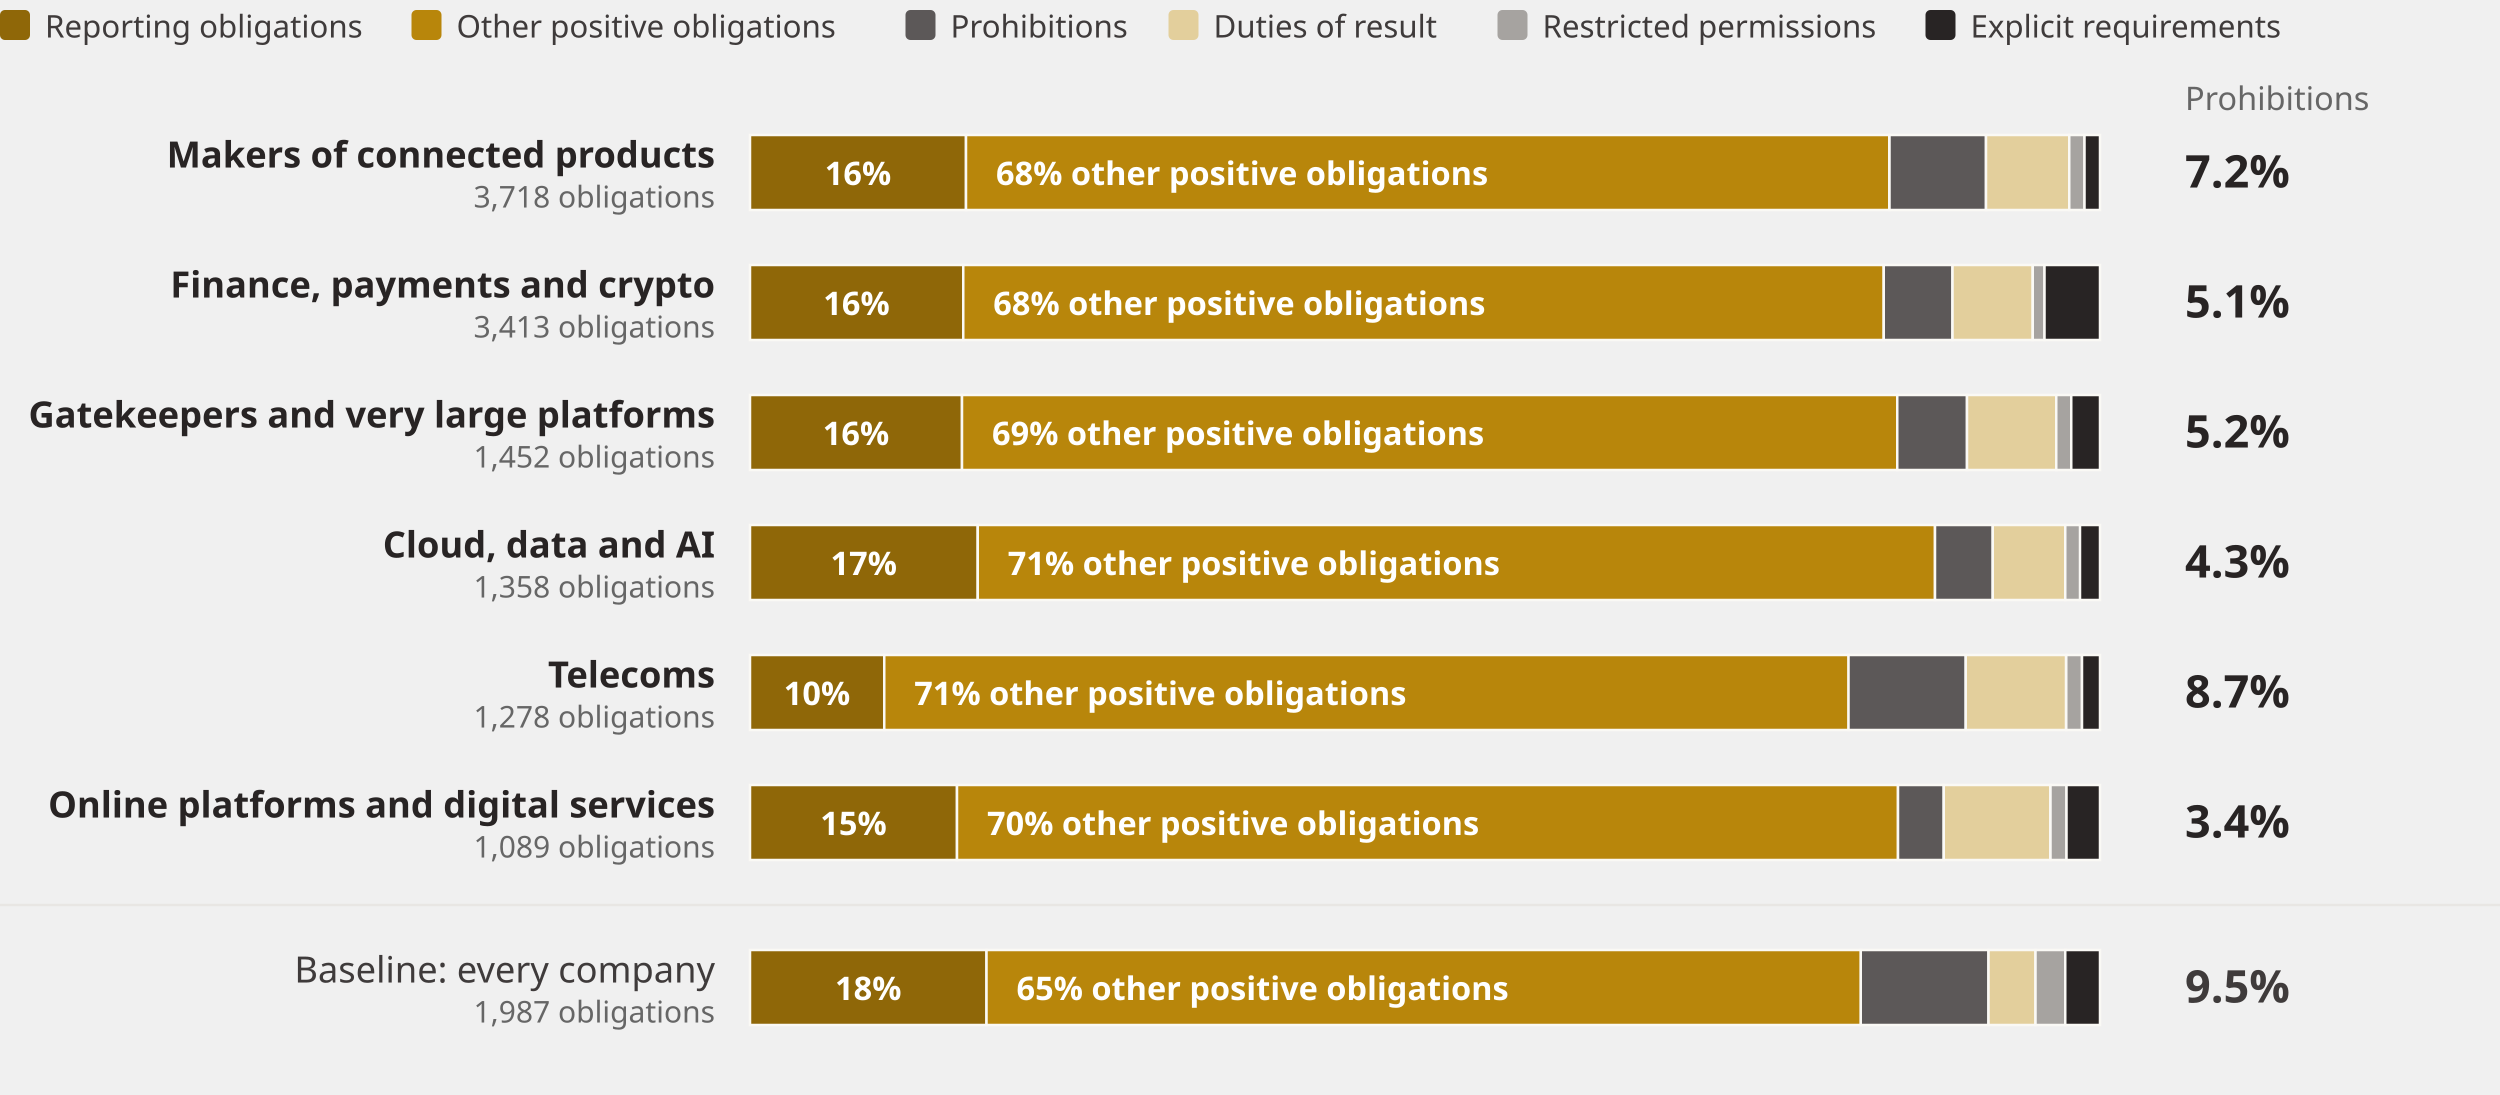
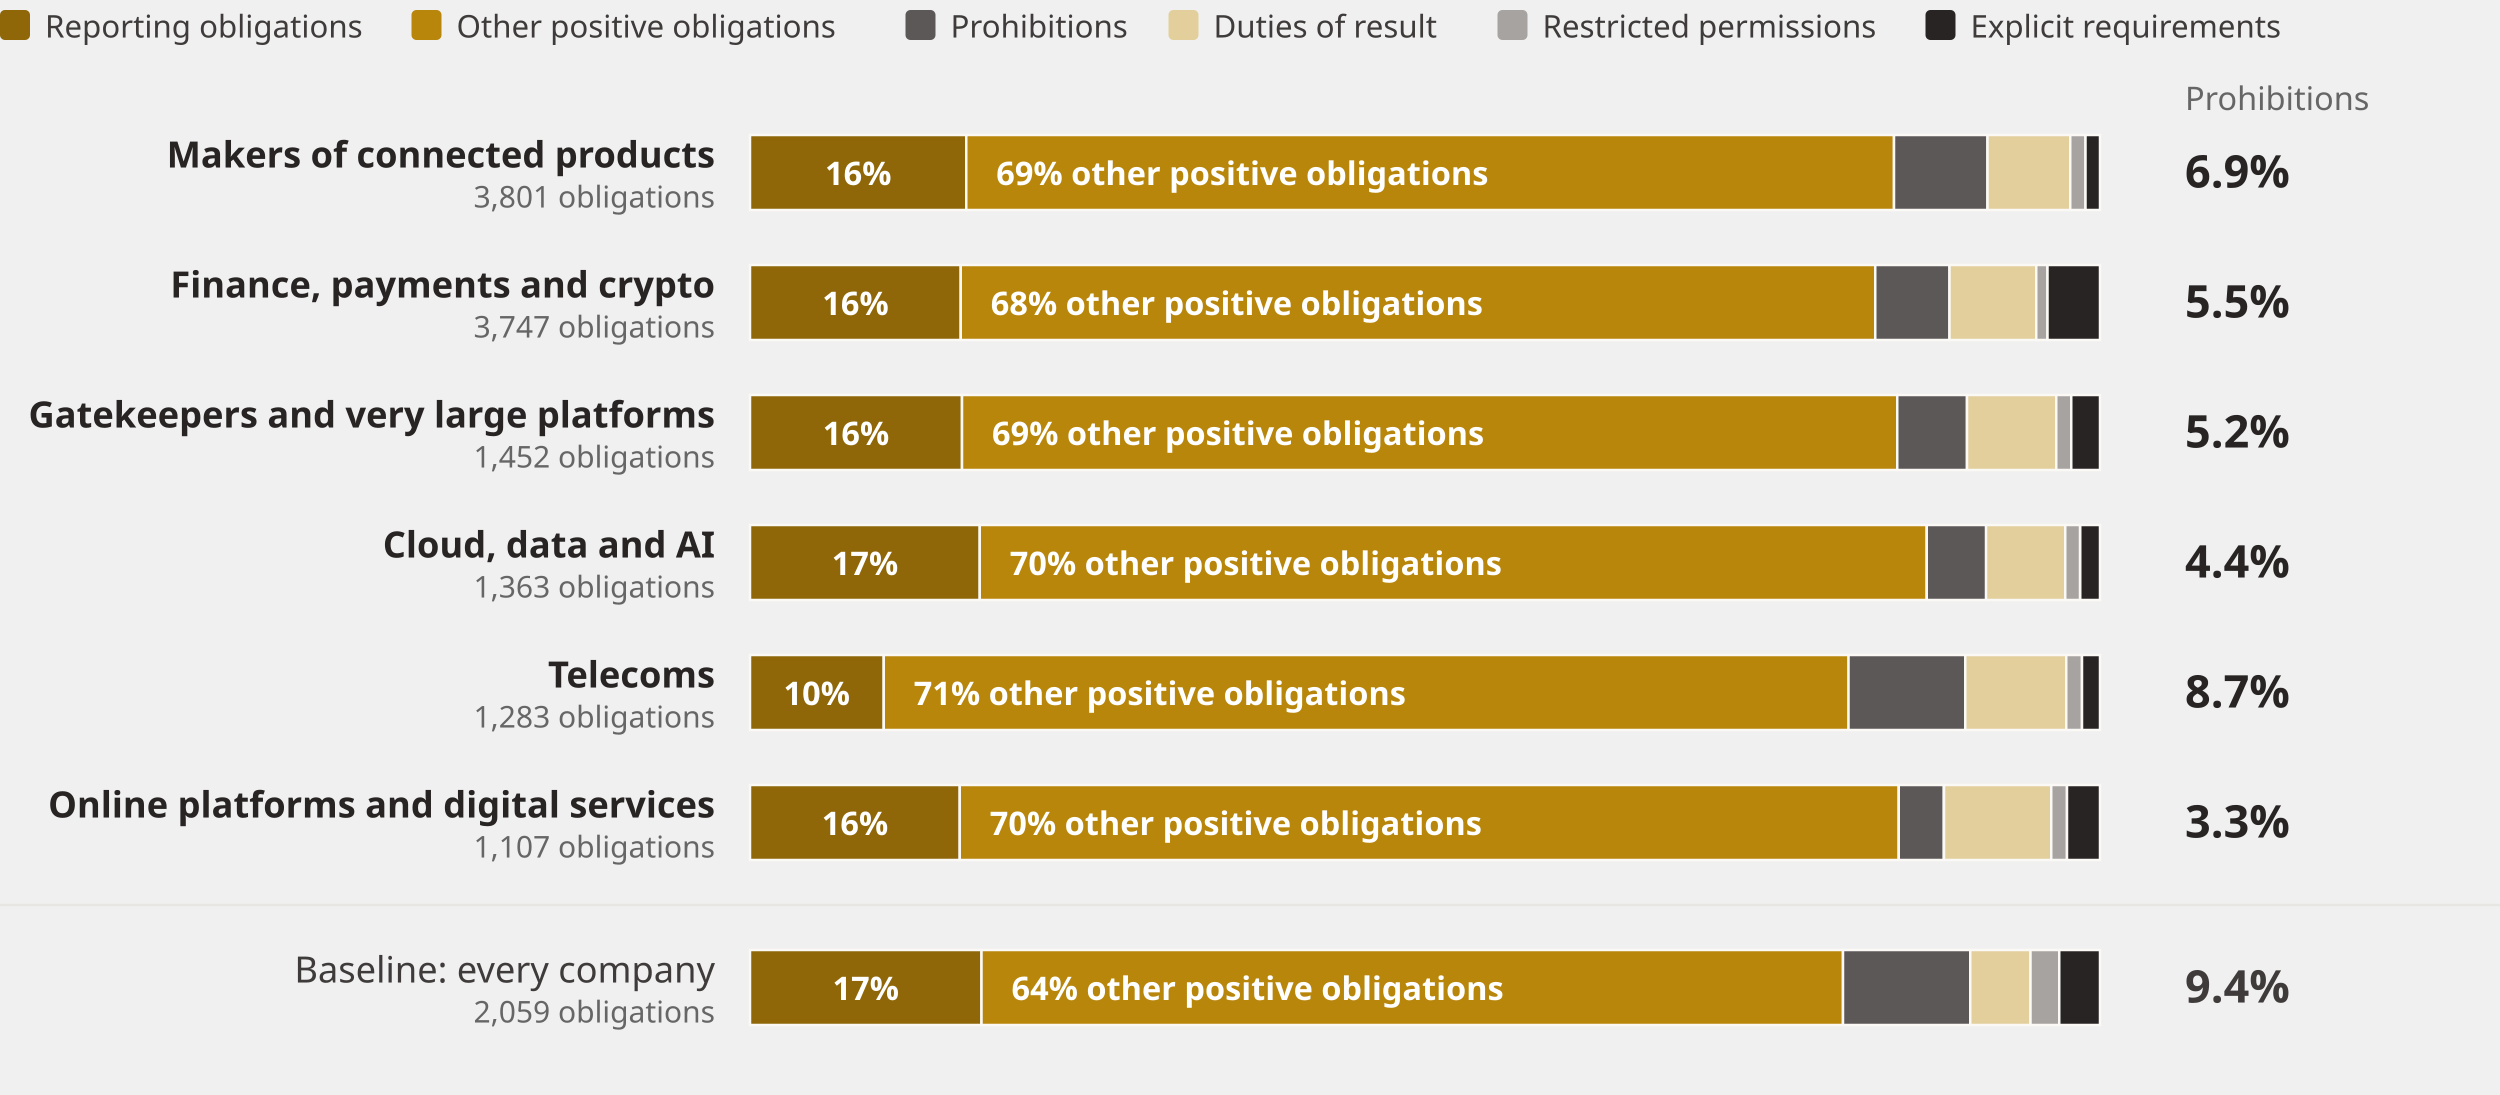
- <svg viewBox="0 0 1000 438" width="100%" role="img" aria-label="Obligations by kind of rule for each type of company: Makers of connected products: 7.2% prohibitions; Finance, payments and crypto: 5.1% prohibitions; Gatekeepers and very large platforms: 5.2% prohibitions; Cloud, data and AI: 4.3% prohibitions; Telecoms: 8.7% prohibitions; Online platforms and digital services: 3.4% prohibitions; Baseline: all companies: 9.5% prohibitions">
+ <svg viewBox="0 0 1000 438" width="100%" role="img" aria-label="Obligations by kind of rule for each type of company: Makers of connected products: 6.9% prohibitions; Finance, payments and crypto: 5.5% prohibitions; Gatekeepers and very large platforms: 5.2% prohibitions; Cloud, data and AI: 4.4% prohibitions; Telecoms: 8.7% prohibitions; Online platforms and digital services: 3.3% prohibitions; Baseline: all companies: 9.4% prohibitions">
  <rect x="0" y="4" width="12" height="12" rx="2" fill="#8F6708" />
  <text x="18.0" y="15.0" text-anchor="start" font-family="DM Sans, sans-serif" font-size="12.5" fill="#3F3B3B">Reporting obligations</text>
  <rect x="164.6" y="4" width="12" height="12" rx="2" fill="#B8860B" />
  <text x="182.6" y="15.0" text-anchor="start" font-family="DM Sans, sans-serif" font-size="12.5" fill="#3F3B3B">Other positive obligations</text>
  <rect x="362.2" y="4" width="12" height="12" rx="2" fill="#5C5858" />
  <text x="380.2" y="15.0" text-anchor="start" font-family="DM Sans, sans-serif" font-size="12.5" fill="#3F3B3B">Prohibitions</text>
  <rect x="467.4" y="4" width="12" height="12" rx="2" fill="#E3CF9C" />
  <text x="485.4" y="15.0" text-anchor="start" font-family="DM Sans, sans-serif" font-size="12.5" fill="#3F3B3B">Duties of result</text>
  <rect x="599.0" y="4" width="12" height="12" rx="2" fill="#A6A3A0" />
  <text x="617.0" y="15.0" text-anchor="start" font-family="DM Sans, sans-serif" font-size="12.5" fill="#3F3B3B">Restricted permissions</text>
  <rect x="770.2" y="4" width="12" height="12" rx="2" fill="#282424" />
  <text x="788.2" y="15.0" text-anchor="start" font-family="DM Sans, sans-serif" font-size="12.5" fill="#3F3B3B">Explicit requirements</text>
  <text x="874.0" y="44.0" text-anchor="start" font-family="DM Sans, sans-serif" font-size="13" fill="#666666">Prohibitions</text>
  <text x="286.0" y="67.0" text-anchor="end" font-family="DM Sans, sans-serif" font-size="14.5" fill="#282424" font-weight="600">Makers of connected products</text>
-   <text x="286.0" y="83.0" text-anchor="end" font-family="DM Sans, sans-serif" font-size="12" fill="#666666">3,718 obligations</text>
-   <rect x="300.0" y="54" width="86.4" height="30" fill="#8F6708" stroke="#FAF9F5" stroke-width="1" />
-   <text x="343.2" y="74.0" text-anchor="middle" font-family="DM Sans, sans-serif" font-size="13" fill="#FFFFFF" font-weight="700">16%</text>
-   <rect x="386.4" y="54" width="369.3" height="30" fill="#B8860B" stroke="#FAF9F5" stroke-width="1" />
-   <text x="398.4" y="74.0" text-anchor="start" font-family="DM Sans, sans-serif" font-size="13" fill="#FFFFFF" font-weight="700">68% other positive obligations</text>
-   <rect x="755.8" y="54" width="38.6" height="30" fill="#5C5858" stroke="#FAF9F5" stroke-width="1" />
-   <rect x="794.4" y="54" width="33.3" height="30" fill="#E3CF9C" stroke="#FAF9F5" stroke-width="1" />
-   <rect x="827.7" y="54" width="6.1" height="30" fill="#A6A3A0" stroke="#FAF9F5" stroke-width="1" />
-   <rect x="833.8" y="54" width="6.2" height="30" fill="#282424" stroke="#FAF9F5" stroke-width="1" />
-   <text x="874.0" y="75.0" text-anchor="start" font-family="DM Sans, sans-serif" font-size="18" fill="#282424" font-weight="700">7.2%</text>
+   <text x="286.0" y="83.0" text-anchor="end" font-family="DM Sans, sans-serif" font-size="12" fill="#666666">3,801 obligations</text>
+   <rect x="300.0" y="54" width="86.5" height="30" fill="#8F6708" stroke="#FAF9F5" stroke-width="1" />
+   <text x="343.3" y="74.0" text-anchor="middle" font-family="DM Sans, sans-serif" font-size="13" fill="#FFFFFF" font-weight="700">16%</text>
+   <rect x="386.5" y="54" width="371.1" height="30" fill="#B8860B" stroke="#FAF9F5" stroke-width="1" />
+   <text x="398.5" y="74.0" text-anchor="start" font-family="DM Sans, sans-serif" font-size="13" fill="#FFFFFF" font-weight="700">69% other positive obligations</text>
+   <rect x="757.6" y="54" width="37.4" height="30" fill="#5C5858" stroke="#FAF9F5" stroke-width="1" />
+   <rect x="795.0" y="54" width="33.1" height="30" fill="#E3CF9C" stroke="#FAF9F5" stroke-width="1" />
+   <rect x="828.1" y="54" width="6.1" height="30" fill="#A6A3A0" stroke="#FAF9F5" stroke-width="1" />
+   <rect x="834.2" y="54" width="5.8" height="30" fill="#282424" stroke="#FAF9F5" stroke-width="1" />
+   <text x="874.0" y="75.0" text-anchor="start" font-family="DM Sans, sans-serif" font-size="18" fill="#282424" font-weight="700">6.9%</text>
  <text x="286.0" y="119.0" text-anchor="end" font-family="DM Sans, sans-serif" font-size="14.5" fill="#282424" font-weight="600">Finance, payments and crypto</text>
-   <text x="286.0" y="135.0" text-anchor="end" font-family="DM Sans, sans-serif" font-size="12" fill="#666666">3,413 obligations</text>
-   <rect x="300.0" y="106" width="85.3" height="30" fill="#8F6708" stroke="#FAF9F5" stroke-width="1" />
-   <text x="342.6" y="126.0" text-anchor="middle" font-family="DM Sans, sans-serif" font-size="13" fill="#FFFFFF" font-weight="700">16%</text>
-   <rect x="385.3" y="106" width="368.2" height="30" fill="#B8860B" stroke="#FAF9F5" stroke-width="1" />
-   <text x="397.3" y="126.0" text-anchor="start" font-family="DM Sans, sans-serif" font-size="13" fill="#FFFFFF" font-weight="700">68% other positive obligations</text>
-   <rect x="753.5" y="106" width="27.5" height="30" fill="#5C5858" stroke="#FAF9F5" stroke-width="1" />
-   <rect x="781.0" y="106" width="32.1" height="30" fill="#E3CF9C" stroke="#FAF9F5" stroke-width="1" />
-   <rect x="813.1" y="106" width="4.7" height="30" fill="#A6A3A0" stroke="#FAF9F5" stroke-width="1" />
-   <rect x="817.8" y="106" width="22.2" height="30" fill="#282424" stroke="#FAF9F5" stroke-width="1" />
-   <text x="874.0" y="127.0" text-anchor="start" font-family="DM Sans, sans-serif" font-size="18" fill="#282424" font-weight="700">5.1%</text>
+   <text x="286.0" y="135.0" text-anchor="end" font-family="DM Sans, sans-serif" font-size="12" fill="#666666">3,747 obligations</text>
+   <rect x="300.0" y="106" width="84.3" height="30" fill="#8F6708" stroke="#FAF9F5" stroke-width="1" />
+   <text x="342.2" y="126.0" text-anchor="middle" font-family="DM Sans, sans-serif" font-size="13" fill="#FFFFFF" font-weight="700">16%</text>
+   <rect x="384.3" y="106" width="365.8" height="30" fill="#B8860B" stroke="#FAF9F5" stroke-width="1" />
+   <text x="396.3" y="126.0" text-anchor="start" font-family="DM Sans, sans-serif" font-size="13" fill="#FFFFFF" font-weight="700">68% other positive obligations</text>
+   <rect x="750.1" y="106" width="29.7" height="30" fill="#5C5858" stroke="#FAF9F5" stroke-width="1" />
+   <rect x="779.8" y="106" width="34.7" height="30" fill="#E3CF9C" stroke="#FAF9F5" stroke-width="1" />
+   <rect x="814.5" y="106" width="4.5" height="30" fill="#A6A3A0" stroke="#FAF9F5" stroke-width="1" />
+   <rect x="819.0" y="106" width="21.0" height="30" fill="#282424" stroke="#FAF9F5" stroke-width="1" />
+   <text x="874.0" y="127.0" text-anchor="start" font-family="DM Sans, sans-serif" font-size="18" fill="#282424" font-weight="700">5.5%</text>
  <text x="286.0" y="171.0" text-anchor="end" font-family="DM Sans, sans-serif" font-size="14.5" fill="#282424" font-weight="600">Gatekeepers and very large platforms</text>
  <text x="286.0" y="187.0" text-anchor="end" font-family="DM Sans, sans-serif" font-size="12" fill="#666666">1,452 obligations</text>
  <rect x="300.0" y="158" width="84.8" height="30" fill="#8F6708" stroke="#FAF9F5" stroke-width="1" />
  <text x="342.4" y="178.0" text-anchor="middle" font-family="DM Sans, sans-serif" font-size="13" fill="#FFFFFF" font-weight="700">16%</text>
  <rect x="384.8" y="158" width="374.1" height="30" fill="#B8860B" stroke="#FAF9F5" stroke-width="1" />
  <text x="396.8" y="178.0" text-anchor="start" font-family="DM Sans, sans-serif" font-size="13" fill="#FFFFFF" font-weight="700">69% other positive obligations</text>
  <rect x="758.9" y="158" width="27.9" height="30" fill="#5C5858" stroke="#FAF9F5" stroke-width="1" />
  <rect x="786.8" y="158" width="35.7" height="30" fill="#E3CF9C" stroke="#FAF9F5" stroke-width="1" />
  <rect x="822.5" y="158" width="6.0" height="30" fill="#A6A3A0" stroke="#FAF9F5" stroke-width="1" />
  <rect x="828.5" y="158" width="11.5" height="30" fill="#282424" stroke="#FAF9F5" stroke-width="1" />
  <text x="874.0" y="179.0" text-anchor="start" font-family="DM Sans, sans-serif" font-size="18" fill="#282424" font-weight="700">5.2%</text>
  <text x="286.0" y="223.0" text-anchor="end" font-family="DM Sans, sans-serif" font-size="14.5" fill="#282424" font-weight="600">Cloud, data and AI</text>
-   <text x="286.0" y="239.0" text-anchor="end" font-family="DM Sans, sans-serif" font-size="12" fill="#666666">1,358 obligations</text>
-   <rect x="300.0" y="210" width="91.1" height="30" fill="#8F6708" stroke="#FAF9F5" stroke-width="1" />
-   <text x="345.5" y="230.0" text-anchor="middle" font-family="DM Sans, sans-serif" font-size="13" fill="#FFFFFF" font-weight="700">17%</text>
-   <rect x="391.1" y="210" width="382.9" height="30" fill="#B8860B" stroke="#FAF9F5" stroke-width="1" />
-   <text x="403.1" y="230.0" text-anchor="start" font-family="DM Sans, sans-serif" font-size="13" fill="#FFFFFF" font-weight="700">71% other positive obligations</text>
-   <rect x="774.0" y="210" width="23.1" height="30" fill="#5C5858" stroke="#FAF9F5" stroke-width="1" />
-   <rect x="797.1" y="210" width="29.0" height="30" fill="#E3CF9C" stroke="#FAF9F5" stroke-width="1" />
-   <rect x="826.1" y="210" width="6.0" height="30" fill="#A6A3A0" stroke="#FAF9F5" stroke-width="1" />
-   <rect x="832.0" y="210" width="8.0" height="30" fill="#282424" stroke="#FAF9F5" stroke-width="1" />
-   <text x="874.0" y="231.0" text-anchor="start" font-family="DM Sans, sans-serif" font-size="18" fill="#282424" font-weight="700">4.3%</text>
+   <text x="286.0" y="239.0" text-anchor="end" font-family="DM Sans, sans-serif" font-size="12" fill="#666666">1,363 obligations</text>
+   <rect x="300.0" y="210" width="91.9" height="30" fill="#8F6708" stroke="#FAF9F5" stroke-width="1" />
+   <text x="346.0" y="230.0" text-anchor="middle" font-family="DM Sans, sans-serif" font-size="13" fill="#FFFFFF" font-weight="700">17%</text>
+   <rect x="391.9" y="210" width="378.8" height="30" fill="#B8860B" stroke="#FAF9F5" stroke-width="1" />
+   <text x="403.9" y="230.0" text-anchor="start" font-family="DM Sans, sans-serif" font-size="13" fill="#FFFFFF" font-weight="700">70% other positive obligations</text>
+   <rect x="770.7" y="210" width="23.8" height="30" fill="#5C5858" stroke="#FAF9F5" stroke-width="1" />
+   <rect x="794.4" y="210" width="31.7" height="30" fill="#E3CF9C" stroke="#FAF9F5" stroke-width="1" />
+   <rect x="826.1" y="210" width="5.9" height="30" fill="#A6A3A0" stroke="#FAF9F5" stroke-width="1" />
+   <rect x="832.1" y="210" width="7.9" height="30" fill="#282424" stroke="#FAF9F5" stroke-width="1" />
+   <text x="874.0" y="231.0" text-anchor="start" font-family="DM Sans, sans-serif" font-size="18" fill="#282424" font-weight="700">4.4%</text>
  <text x="286.0" y="275.0" text-anchor="end" font-family="DM Sans, sans-serif" font-size="14.5" fill="#282424" font-weight="600">Telecoms</text>
-   <text x="286.0" y="291.0" text-anchor="end" font-family="DM Sans, sans-serif" font-size="12" fill="#666666">1,278 obligations</text>
-   <rect x="300.0" y="262" width="53.7" height="30" fill="#8F6708" stroke="#FAF9F5" stroke-width="1" />
-   <text x="326.8" y="282.0" text-anchor="middle" font-family="DM Sans, sans-serif" font-size="13" fill="#FFFFFF" font-weight="700">10%</text>
-   <rect x="353.7" y="262" width="385.8" height="30" fill="#B8860B" stroke="#FAF9F5" stroke-width="1" />
-   <text x="365.7" y="282.0" text-anchor="start" font-family="DM Sans, sans-serif" font-size="13" fill="#FFFFFF" font-weight="700">71% other positive obligations</text>
-   <rect x="739.4" y="262" width="46.9" height="30" fill="#5C5858" stroke="#FAF9F5" stroke-width="1" />
-   <rect x="786.3" y="262" width="40.1" height="30" fill="#E3CF9C" stroke="#FAF9F5" stroke-width="1" />
+   <text x="286.0" y="291.0" text-anchor="end" font-family="DM Sans, sans-serif" font-size="12" fill="#666666">1,283 obligations</text>
+   <rect x="300.0" y="262" width="53.5" height="30" fill="#8F6708" stroke="#FAF9F5" stroke-width="1" />
+   <text x="326.7" y="282.0" text-anchor="middle" font-family="DM Sans, sans-serif" font-size="13" fill="#FFFFFF" font-weight="700">10%</text>
+   <rect x="353.5" y="262" width="386.0" height="30" fill="#B8860B" stroke="#FAF9F5" stroke-width="1" />
+   <text x="365.5" y="282.0" text-anchor="start" font-family="DM Sans, sans-serif" font-size="13" fill="#FFFFFF" font-weight="700">71% other positive obligations</text>
+   <rect x="739.4" y="262" width="46.7" height="30" fill="#5C5858" stroke="#FAF9F5" stroke-width="1" />
+   <rect x="786.1" y="262" width="40.4" height="30" fill="#E3CF9C" stroke="#FAF9F5" stroke-width="1" />
  <rect x="826.5" y="262" width="6.3" height="30" fill="#A6A3A0" stroke="#FAF9F5" stroke-width="1" />
  <rect x="832.8" y="262" width="7.2" height="30" fill="#282424" stroke="#FAF9F5" stroke-width="1" />
  <text x="874.0" y="283.0" text-anchor="start" font-family="DM Sans, sans-serif" font-size="18" fill="#282424" font-weight="700">8.7%</text>
  <text x="286.0" y="327.0" text-anchor="end" font-family="DM Sans, sans-serif" font-size="14.5" fill="#282424" font-weight="600">Online platforms and digital services</text>
-   <text x="286.0" y="343.0" text-anchor="end" font-family="DM Sans, sans-serif" font-size="12" fill="#666666">1,089 obligations</text>
-   <rect x="300.0" y="314" width="82.8" height="30" fill="#8F6708" stroke="#FAF9F5" stroke-width="1" />
-   <text x="341.4" y="334.0" text-anchor="middle" font-family="DM Sans, sans-serif" font-size="13" fill="#FFFFFF" font-weight="700">15%</text>
-   <rect x="382.8" y="314" width="376.4" height="30" fill="#B8860B" stroke="#FAF9F5" stroke-width="1" />
-   <text x="394.8" y="334.0" text-anchor="start" font-family="DM Sans, sans-serif" font-size="13" fill="#FFFFFF" font-weight="700">70% other positive obligations</text>
-   <rect x="759.2" y="314" width="18.3" height="30" fill="#5C5858" stroke="#FAF9F5" stroke-width="1" />
-   <rect x="777.5" y="314" width="42.6" height="30" fill="#E3CF9C" stroke="#FAF9F5" stroke-width="1" />
-   <rect x="820.2" y="314" width="6.4" height="30" fill="#A6A3A0" stroke="#FAF9F5" stroke-width="1" />
-   <rect x="826.6" y="314" width="13.4" height="30" fill="#282424" stroke="#FAF9F5" stroke-width="1" />
-   <text x="874.0" y="335.0" text-anchor="start" font-family="DM Sans, sans-serif" font-size="18" fill="#282424" font-weight="700">3.4%</text>
+   <text x="286.0" y="343.0" text-anchor="end" font-family="DM Sans, sans-serif" font-size="12" fill="#666666">1,107 obligations</text>
+   <rect x="300.0" y="314" width="83.9" height="30" fill="#8F6708" stroke="#FAF9F5" stroke-width="1" />
+   <text x="342.0" y="334.0" text-anchor="middle" font-family="DM Sans, sans-serif" font-size="13" fill="#FFFFFF" font-weight="700">16%</text>
+   <rect x="383.9" y="314" width="375.6" height="30" fill="#B8860B" stroke="#FAF9F5" stroke-width="1" />
+   <text x="395.9" y="334.0" text-anchor="start" font-family="DM Sans, sans-serif" font-size="13" fill="#FFFFFF" font-weight="700">70% other positive obligations</text>
+   <rect x="759.5" y="314" width="18.0" height="30" fill="#5C5858" stroke="#FAF9F5" stroke-width="1" />
+   <rect x="777.6" y="314" width="42.9" height="30" fill="#E3CF9C" stroke="#FAF9F5" stroke-width="1" />
+   <rect x="820.5" y="314" width="6.3" height="30" fill="#A6A3A0" stroke="#FAF9F5" stroke-width="1" />
+   <rect x="826.8" y="314" width="13.2" height="30" fill="#282424" stroke="#FAF9F5" stroke-width="1" />
+   <text x="874.0" y="335.0" text-anchor="start" font-family="DM Sans, sans-serif" font-size="18" fill="#282424" font-weight="700">3.3%</text>
  <line x1="0" x2="1000" y1="362" y2="362" stroke="#E8E6E3" />
  <text x="286.0" y="393.0" text-anchor="end" font-family="DM Sans, sans-serif" font-size="14.5" fill="#3F3B3B" font-weight="500">Baseline: every company</text>
-   <text x="286.0" y="409.0" text-anchor="end" font-family="DM Sans, sans-serif" font-size="12" fill="#666666">1,987 obligations</text>
-   <rect x="300.0" y="380" width="94.6" height="30" fill="#8F6708" stroke="#FAF9F5" stroke-width="1" />
-   <text x="347.3" y="400.0" text-anchor="middle" font-family="DM Sans, sans-serif" font-size="13" fill="#FFFFFF" font-weight="700">18%</text>
-   <rect x="394.6" y="380" width="349.8" height="30" fill="#B8860B" stroke="#FAF9F5" stroke-width="1" />
-   <text x="406.6" y="400.0" text-anchor="start" font-family="DM Sans, sans-serif" font-size="13" fill="#FFFFFF" font-weight="700">65% other positive obligations</text>
-   <rect x="744.3" y="380" width="51.1" height="30" fill="#5C5858" stroke="#FAF9F5" stroke-width="1" />
-   <rect x="795.4" y="380" width="18.8" height="30" fill="#E3CF9C" stroke="#FAF9F5" stroke-width="1" />
-   <rect x="814.2" y="380" width="12.0" height="30" fill="#A6A3A0" stroke="#FAF9F5" stroke-width="1" />
-   <rect x="826.1" y="380" width="13.9" height="30" fill="#282424" stroke="#FAF9F5" stroke-width="1" />
-   <text x="874.0" y="401.0" text-anchor="start" font-family="DM Sans, sans-serif" font-size="18" fill="#3F3B3B" font-weight="700">9.5%</text>
+   <text x="286.0" y="409.0" text-anchor="end" font-family="DM Sans, sans-serif" font-size="12" fill="#666666">2,059 obligations</text>
+   <rect x="300.0" y="380" width="92.6" height="30" fill="#8F6708" stroke="#FAF9F5" stroke-width="1" />
+   <text x="346.3" y="400.0" text-anchor="middle" font-family="DM Sans, sans-serif" font-size="13" fill="#FFFFFF" font-weight="700">17%</text>
+   <rect x="392.6" y="380" width="344.6" height="30" fill="#B8860B" stroke="#FAF9F5" stroke-width="1" />
+   <text x="404.6" y="400.0" text-anchor="start" font-family="DM Sans, sans-serif" font-size="13" fill="#FFFFFF" font-weight="700">64% other positive obligations</text>
+   <rect x="737.2" y="380" width="50.9" height="30" fill="#5C5858" stroke="#FAF9F5" stroke-width="1" />
+   <rect x="788.1" y="380" width="24.1" height="30" fill="#E3CF9C" stroke="#FAF9F5" stroke-width="1" />
+   <rect x="812.2" y="380" width="11.5" height="30" fill="#A6A3A0" stroke="#FAF9F5" stroke-width="1" />
+   <rect x="823.7" y="380" width="16.3" height="30" fill="#282424" stroke="#FAF9F5" stroke-width="1" />
+   <text x="874.0" y="401.0" text-anchor="start" font-family="DM Sans, sans-serif" font-size="18" fill="#3F3B3B" font-weight="700">9.4%</text>
</svg>
